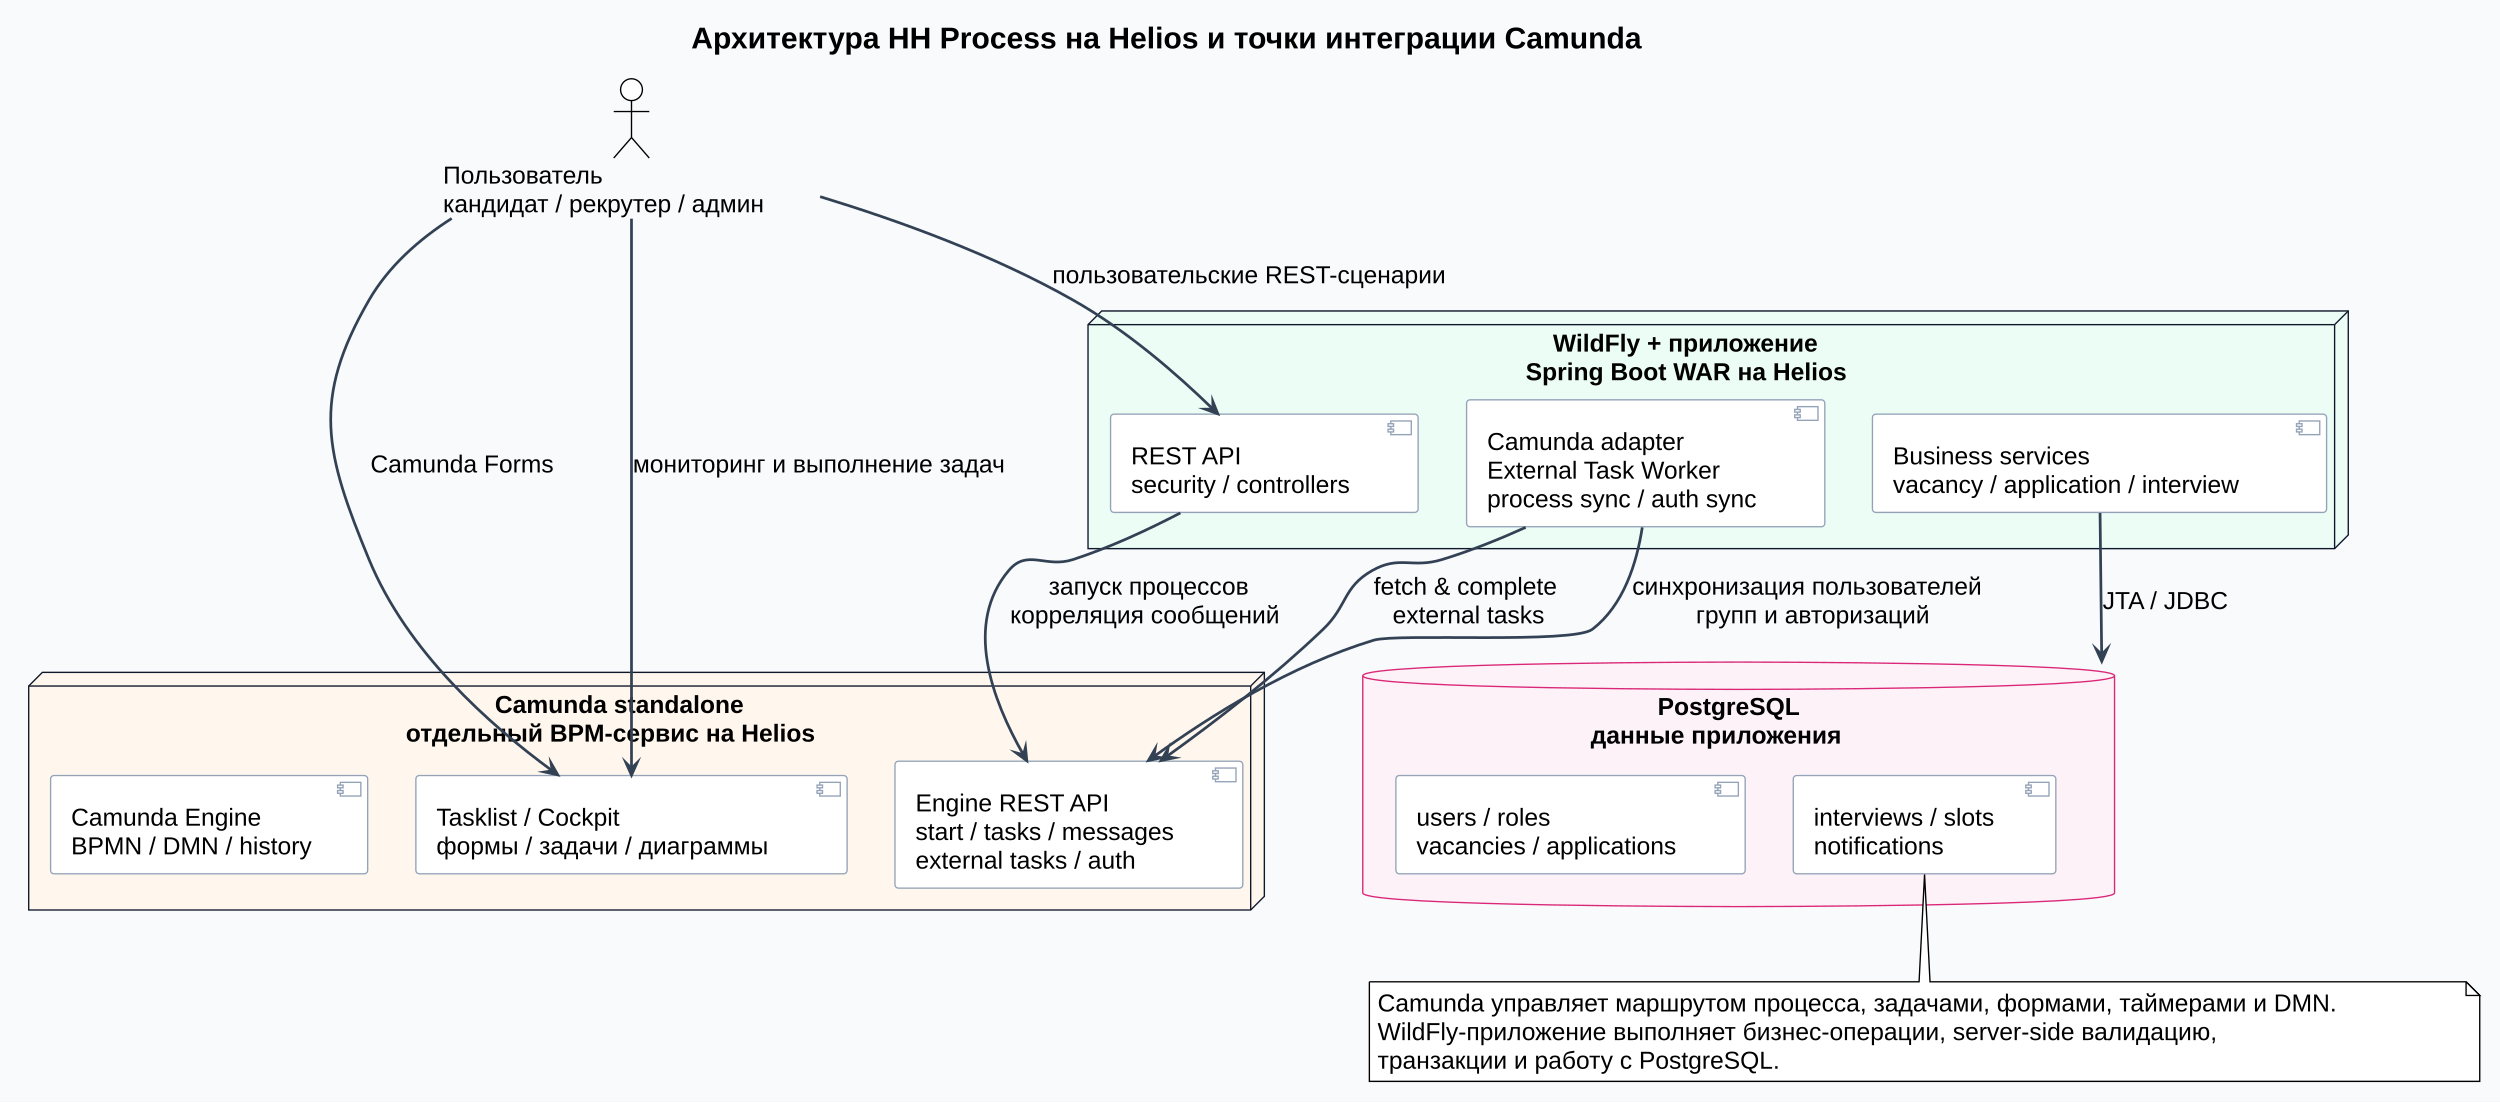
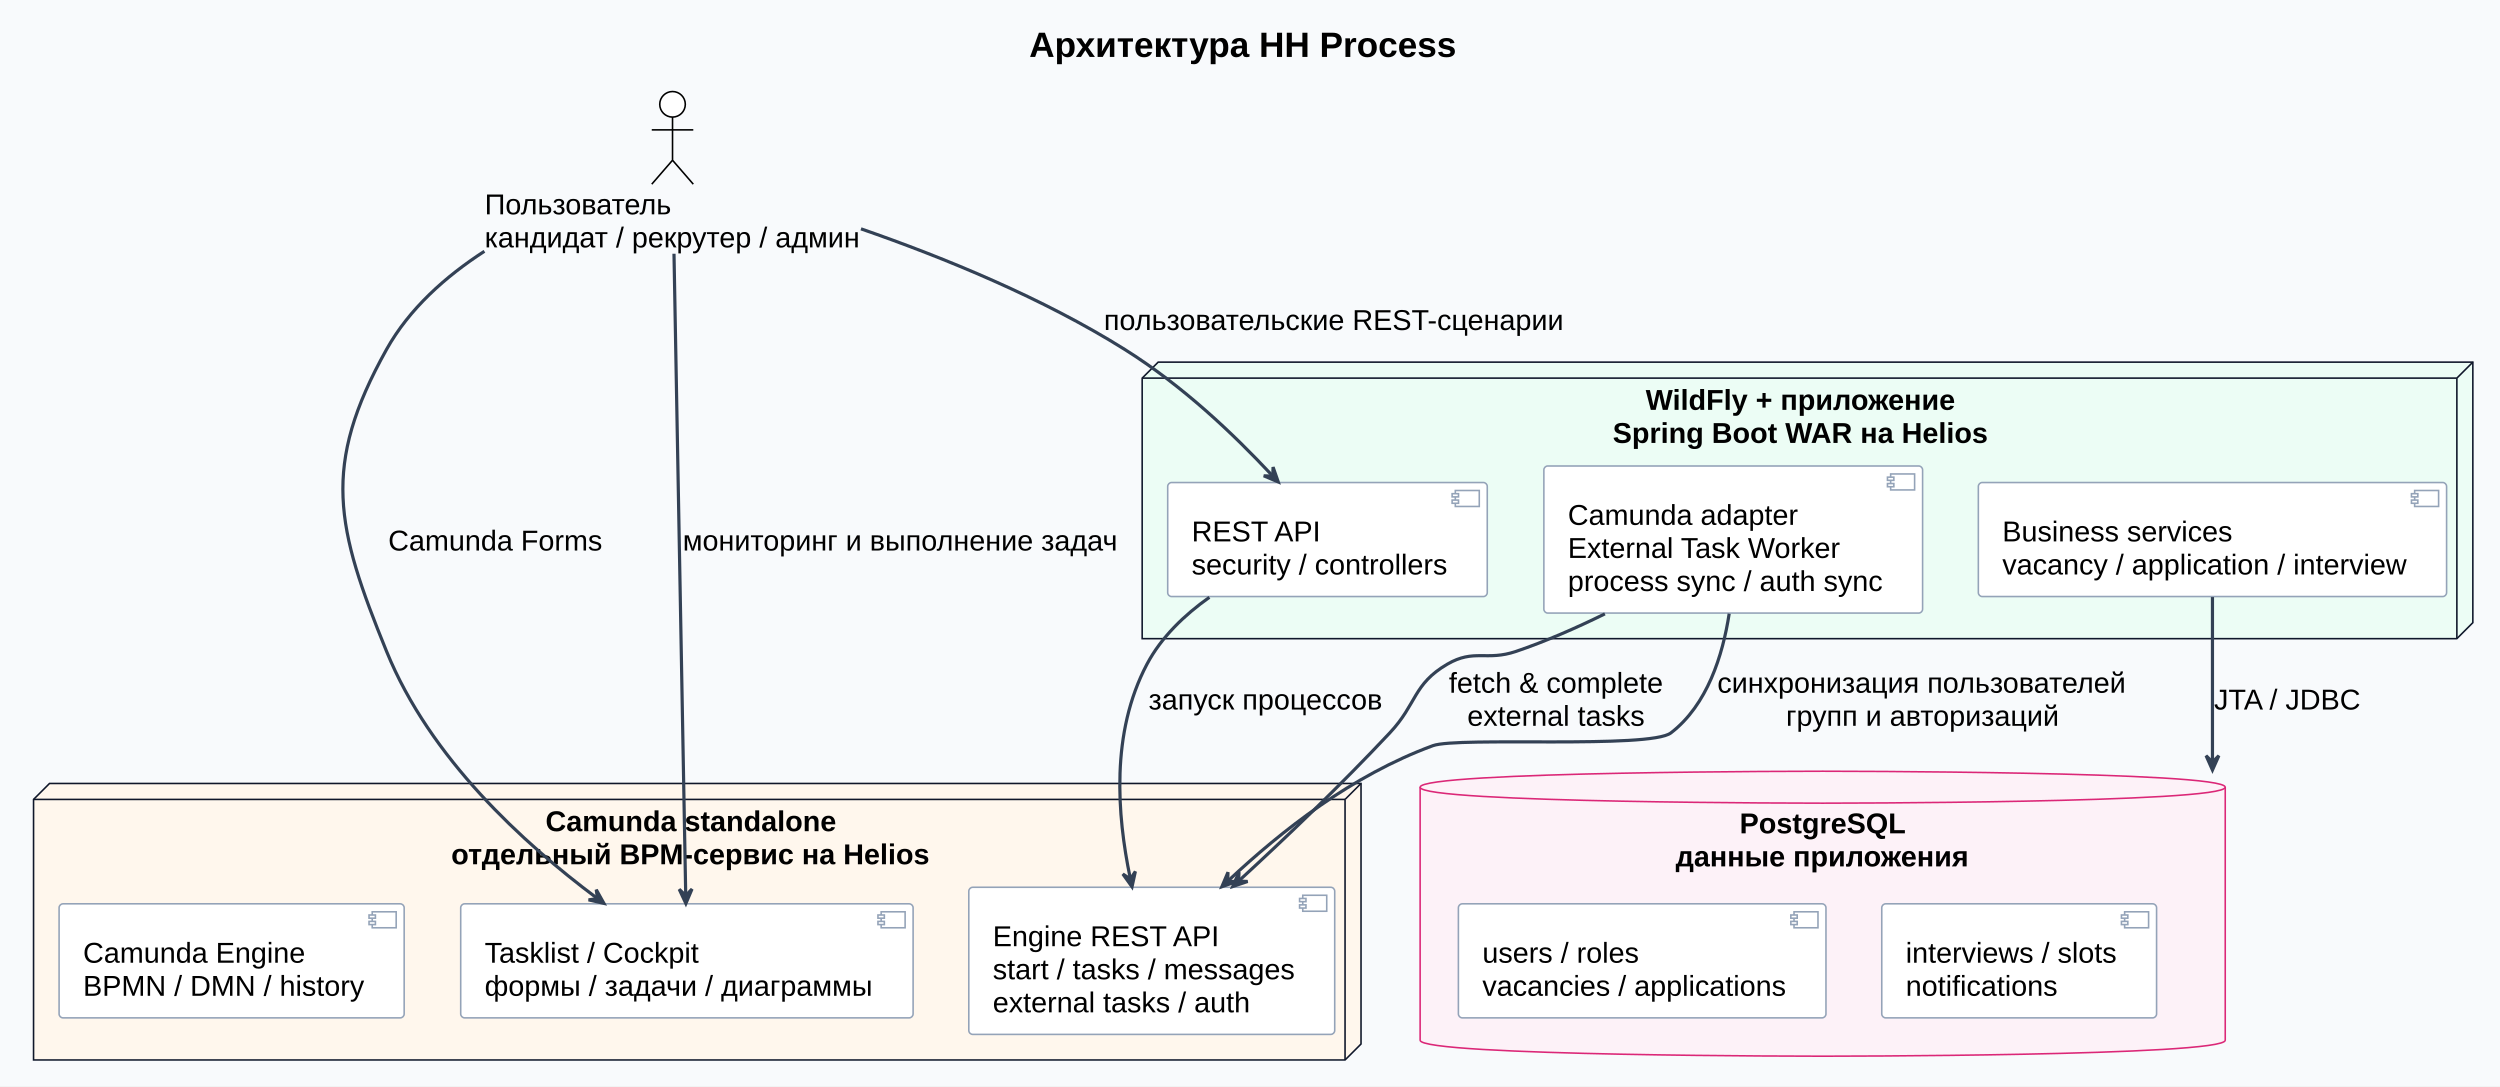
- <svg xmlns="http://www.w3.org/2000/svg" contentStyleType="text/css" data-diagram-type="DESCRIPTION" height="806px" preserveAspectRatio="none" style="width:1829px;height:806px;background:#F8FAFC;" version="1.1" viewBox="0 0 1829 806" width="1829px" zoomAndPan="magnify">
+ <svg xmlns="http://www.w3.org/2000/svg" contentStyleType="text/css" data-diagram-type="DESCRIPTION" height="680px" preserveAspectRatio="none" style="width:1565px;height:680px;background:#F8FAFC;" version="1.1" viewBox="0 0 1565 680" width="1565px" zoomAndPan="magnify">
  <defs />
  <g>
-     <rect fill="#F8FAFC" height="806" style="stroke:none;stroke-width:1;" width="1829" x="0" y="0" />
+     <rect fill="#F8FAFC" height="680" style="stroke:none;stroke-width:1;" width="1565" x="0" y="0" />
    <g class="title" data-source-line="24">
-       <text fill="#000000" font-family="Arial" font-size="22" font-weight="700" lengthAdjust="spacing" textLength="815.751" x="505.714" y="35.421">Архитектура HH Process на Helios и точки интеграции Camunda</text>
+       <text fill="#000000" font-family="Arial" font-size="22" font-weight="bold" lengthAdjust="spacing" textLength="267.405" x="644.297" y="35.636">Архитектура HH Process</text>
    </g>
-     <g class="cluster" data-qualified-name="Camunda" data-source-line="28" id="ent0002">
-       <polygon fill="#FFF7ED" points="21,501.899,31,491.899,925,491.899,925,655.759,915,665.759,21,665.759,21,501.899" style="stroke:#0F172A;stroke-width:1;stroke-linejoin:miter;stroke-miterlimit:10;" />
-       <line style="stroke:#0F172A;stroke-width:1;" x1="915" x2="925" y1="501.899" y2="491.899" />
-       <line style="stroke:#0F172A;stroke-width:1;" x1="21" x2="915" y1="501.899" y2="501.899" />
-       <line style="stroke:#0F172A;stroke-width:1;" x1="915" x2="915" y1="501.899" y2="665.759" />
-       <text fill="#000000" font-family="Arial" font-size="18" font-weight="700" lengthAdjust="spacing" textLength="213.908" x="362.046" y="521.607">Camunda standalone</text>
-       <text fill="#000000" font-family="Arial" font-size="18" font-weight="700" lengthAdjust="spacing" textLength="344.241" x="296.879" y="542.561">отдельный BPM-сервис на Helios</text>
+     <g class="cluster" data-qualified-name="Camunda" data-source-line="28" id="ent0003">
+       <polygon fill="#FFF7ED" points="21,500.438,31,490.438,852,490.438,852,653.538,842,663.538,21,663.538,21,500.438" style="stroke:#0F172A;stroke-width:1;" />
+       <line style="stroke:#0F172A;stroke-width:1;" x1="842" x2="852" y1="500.438" y2="490.438" />
+       <line style="stroke:#0F172A;stroke-width:1;" x1="21" x2="842" y1="500.438" y2="500.438" />
+       <line style="stroke:#0F172A;stroke-width:1;" x1="842" x2="842" y1="500.438" y2="663.538" />
+       <text fill="#000000" font-family="Arial" font-size="18" font-weight="bold" lengthAdjust="spacing" textLength="182.03" x="341.485" y="520.322">Camunda standalone</text>
+       <text fill="#000000" font-family="Arial" font-size="18" font-weight="bold" lengthAdjust="spacing" textLength="300.111" x="282.444" y="541.02">отдельный BPM-сервис на Helios</text>
    </g>
-     <g class="cluster" data-qualified-name="App" data-source-line="34" id="ent0006">
-       <polygon fill="#ECFDF5" points="796,237.509,806,227.509,1718,227.509,1718,391.369,1708,401.369,796,401.369,796,237.509" style="stroke:#0F172A;stroke-width:1;stroke-linejoin:miter;stroke-miterlimit:10;" />
-       <line style="stroke:#0F172A;stroke-width:1;" x1="1708" x2="1718" y1="237.509" y2="227.509" />
-       <line style="stroke:#0F172A;stroke-width:1;" x1="796" x2="1708" y1="237.509" y2="237.509" />
-       <line style="stroke:#0F172A;stroke-width:1;" x1="1708" x2="1708" y1="237.509" y2="401.369" />
-       <text fill="#000000" font-family="Arial" font-size="18" font-weight="700" lengthAdjust="spacing" textLength="233.754" x="1136.123" y="257.217">WildFly + приложение</text>
-       <text fill="#000000" font-family="Arial" font-size="18" font-weight="700" lengthAdjust="spacing" textLength="273.639" x="1116.181" y="278.171">Spring Boot WAR на Helios</text>
+     <g class="cluster" data-qualified-name="App" data-source-line="34" id="ent0007">
+       <polygon fill="#ECFDF5" points="715,236.698,725,226.698,1548,226.698,1548,389.788,1538,399.788,715,399.788,715,236.698" style="stroke:#0F172A;stroke-width:1;" />
+       <line style="stroke:#0F172A;stroke-width:1;" x1="1538" x2="1548" y1="236.698" y2="226.698" />
+       <line style="stroke:#0F172A;stroke-width:1;" x1="715" x2="1538" y1="236.698" y2="236.698" />
+       <line style="stroke:#0F172A;stroke-width:1;" x1="1538" x2="1538" y1="236.698" y2="399.788" />
+       <text fill="#000000" font-family="Arial" font-size="18" font-weight="bold" lengthAdjust="spacing" textLength="194.59" x="1030.205" y="256.582">WildFly + приложение</text>
+       <text fill="#000000" font-family="Arial" font-size="18" font-weight="bold" lengthAdjust="spacing" textLength="235.872" x="1009.564" y="277.28">Spring Boot WAR на Helios</text>
    </g>
-     <g class="cluster" data-qualified-name="Db" data-source-line="40" id="ent0010">
-       <path d="M997,494.369 C997,484.369 1272,484.369 1272,484.369 C1272,484.369 1547,484.369 1547,494.369 L1547,653.279 C1547,663.279 1272,663.279 1272,663.279 C1272,663.279 997,663.279 997,653.279 L997,494.369" fill="#FDF2F8" style="stroke:#DB2777;stroke-width:1;" />
-       <path d="M997,494.369 C997,504.369 1272,504.369 1272,504.369 C1272,504.369 1547,504.369 1547,494.369" fill="none" style="stroke:#DB2777;stroke-width:1;" />
-       <text fill="#000000" font-family="Arial" font-size="18" font-weight="700" lengthAdjust="spacing" textLength="118.582" x="1212.709" y="523.077">PostgreSQL</text>
-       <text fill="#000000" font-family="Arial" font-size="18" font-weight="700" lengthAdjust="spacing" textLength="216.519" x="1163.741" y="544.03">данные приложения</text>
+     <g class="cluster" data-qualified-name="Db" data-source-line="40" id="ent0011">
+       <path d="M889,492.788 C889,482.788 1141,482.788 1141,482.788 C1141,482.788 1393,482.788 1393,492.788 L1393,651.188 C1393,661.188 1141,661.188 1141,661.188 C1141,661.188 889,661.188 889,651.188 L889,492.788" fill="#FDF2F8" style="stroke:#DB2777;stroke-width:1;" />
+       <path d="M889,492.788 C889,502.788 1141,502.788 1141,502.788 C1141,502.788 1393,502.788 1393,492.788" fill="none" style="stroke:#DB2777;stroke-width:1;" />
+       <text fill="#000000" font-family="Arial" font-size="18" font-weight="bold" lengthAdjust="spacing" textLength="104.019" x="1088.991" y="521.672">PostgreSQL</text>
+       <text fill="#000000" font-family="Arial" font-size="18" font-weight="bold" lengthAdjust="spacing" textLength="184.14" x="1048.93" y="542.37">данные приложения</text>
    </g>
-     <g class="entity" data-qualified-name="Camunda.Engine" data-source-line="29" id="ent0003">
-       <rect fill="#FFFFFF" height="71.906" rx="2.5" ry="2.5" style="stroke:#94A3B8;stroke-width:1;" width="231.98" x="37.01" y="567.369" />
-       <rect fill="#FFFFFF" height="10" style="stroke:#94A3B8;stroke-width:1;" width="15" x="248.989" y="572.369" />
-       <rect fill="#FFFFFF" height="2" style="stroke:#94A3B8;stroke-width:1;" width="4" x="246.989" y="574.369" />
-       <rect fill="#FFFFFF" height="2" style="stroke:#94A3B8;stroke-width:1;" width="4" x="246.989" y="578.369" />
-       <text fill="#000000" font-family="Arial" font-size="18" lengthAdjust="spacing" textLength="153.817" x="52.01" y="604.077">Camunda Engine</text>
-       <text fill="#000000" font-family="Arial" font-size="18" lengthAdjust="spacing" textLength="191.98" x="52.01" y="625.03">BPMN / DMN / history</text>
+     <g class="entity" data-qualified-name="Camunda.Engine" data-source-line="29" id="ent0004">
+       <rect fill="#FFFFFF" height="71.397" rx="2.5" ry="2.5" style="stroke:#94A3B8;stroke-width:1;" width="216.019" x="36.99" y="565.788" />
+       <rect fill="#FFFFFF" height="10" style="stroke:#94A3B8;stroke-width:1;" width="15" x="233.009" y="570.788" />
+       <rect fill="#FFFFFF" height="2" style="stroke:#94A3B8;stroke-width:1;" width="4" x="231.009" y="572.788" />
+       <rect fill="#FFFFFF" height="2" style="stroke:#94A3B8;stroke-width:1;" width="4" x="231.009" y="576.788" />
+       <text fill="#000000" font-family="Arial" font-size="18" lengthAdjust="spacing" textLength="139.096" x="51.99" y="602.672">Camunda Engine</text>
+       <text fill="#000000" font-family="Arial" font-size="18" lengthAdjust="spacing" textLength="176.019" x="51.99" y="623.37">BPMN / DMN / history</text>
    </g>
-     <g class="entity" data-qualified-name="Camunda.Tasklist" data-source-line="30" id="ent0004">
-       <rect fill="#FFFFFF" height="71.906" rx="2.5" ry="2.5" style="stroke:#94A3B8;stroke-width:1;" width="315.502" x="304.25" y="567.369" />
-       <rect fill="#FFFFFF" height="10" style="stroke:#94A3B8;stroke-width:1;" width="15" x="599.752" y="572.369" />
-       <rect fill="#FFFFFF" height="2" style="stroke:#94A3B8;stroke-width:1;" width="4" x="597.752" y="574.369" />
-       <rect fill="#FFFFFF" height="2" style="stroke:#94A3B8;stroke-width:1;" width="4" x="597.752" y="578.369" />
-       <text fill="#000000" font-family="Arial" font-size="18" lengthAdjust="spacing" textLength="153.158" x="319.25" y="604.077">Tasklist / Cockpit</text>
-       <text fill="#000000" font-family="Arial" font-size="18" lengthAdjust="spacing" textLength="275.502" x="319.25" y="625.03">формы / задачи / диаграммы</text>
+     <g class="entity" data-qualified-name="Camunda.Tasklist" data-source-line="30" id="ent0005">
+       <rect fill="#FFFFFF" height="71.397" rx="2.5" ry="2.5" style="stroke:#94A3B8;stroke-width:1;" width="283.202" x="288.4" y="565.788" />
+       <rect fill="#FFFFFF" height="10" style="stroke:#94A3B8;stroke-width:1;" width="15" x="551.602" y="570.788" />
+       <rect fill="#FFFFFF" height="2" style="stroke:#94A3B8;stroke-width:1;" width="4" x="549.602" y="572.788" />
+       <rect fill="#FFFFFF" height="2" style="stroke:#94A3B8;stroke-width:1;" width="4" x="549.602" y="576.788" />
+       <text fill="#000000" font-family="Arial" font-size="18" lengthAdjust="spacing" textLength="136.028" x="303.4" y="602.672">Tasklist / Cockpit</text>
+       <text fill="#000000" font-family="Arial" font-size="18" lengthAdjust="spacing" textLength="243.202" x="303.4" y="623.37">формы / задачи / диаграммы</text>
    </g>
-     <g class="entity" data-qualified-name="Camunda.EngineRest" data-source-line="31" id="ent0005">
-       <rect fill="#FFFFFF" height="92.859" rx="2.5" ry="2.5" style="stroke:#94A3B8;stroke-width:1;" width="254.48" x="654.76" y="556.899" />
-       <rect fill="#FFFFFF" height="10" style="stroke:#94A3B8;stroke-width:1;" width="15" x="889.24" y="561.899" />
-       <rect fill="#FFFFFF" height="2" style="stroke:#94A3B8;stroke-width:1;" width="4" x="887.24" y="563.899" />
-       <rect fill="#FFFFFF" height="2" style="stroke:#94A3B8;stroke-width:1;" width="4" x="887.24" y="567.899" />
-       <text fill="#000000" font-family="Arial" font-size="18" lengthAdjust="spacing" textLength="147.911" x="669.76" y="593.607">Engine REST API</text>
-       <text fill="#000000" font-family="Arial" font-size="18" lengthAdjust="spacing" textLength="214.48" x="669.76" y="614.561">start / tasks / messages</text>
-       <text fill="#000000" font-family="Arial" font-size="18" lengthAdjust="spacing" textLength="186.1" x="669.76" y="635.514">external tasks / auth</text>
+     <g class="entity" data-qualified-name="Camunda.EngineRest" data-source-line="31" id="ent0006">
+       <rect fill="#FFFFFF" height="92.095" rx="2.5" ry="2.5" style="stroke:#94A3B8;stroke-width:1;" width="229.061" x="606.47" y="555.438" />
+       <rect fill="#FFFFFF" height="10" style="stroke:#94A3B8;stroke-width:1;" width="15" x="815.532" y="560.438" />
+       <rect fill="#FFFFFF" height="2" style="stroke:#94A3B8;stroke-width:1;" width="4" x="813.532" y="562.438" />
+       <rect fill="#FFFFFF" height="2" style="stroke:#94A3B8;stroke-width:1;" width="4" x="813.532" y="566.438" />
+       <text fill="#000000" font-family="Arial" font-size="18" lengthAdjust="spacing" textLength="143.068" x="621.47" y="592.322">Engine REST API</text>
+       <text fill="#000000" font-family="Arial" font-size="18" lengthAdjust="spacing" textLength="189.061" x="621.47" y="613.02">start / tasks / messages</text>
+       <text fill="#000000" font-family="Arial" font-size="18" lengthAdjust="spacing" textLength="161.086" x="621.47" y="633.718">external tasks / auth</text>
    </g>
-     <g class="entity" data-qualified-name="App.Api" data-source-line="35" id="ent0007">
-       <rect fill="#FFFFFF" height="71.906" rx="2.5" ry="2.5" style="stroke:#94A3B8;stroke-width:1;" width="225.019" x="812.49" y="302.989" />
-       <rect fill="#FFFFFF" height="10" style="stroke:#94A3B8;stroke-width:1;" width="15" x="1017.509" y="307.989" />
-       <rect fill="#FFFFFF" height="2" style="stroke:#94A3B8;stroke-width:1;" width="4" x="1015.509" y="309.989" />
-       <rect fill="#FFFFFF" height="2" style="stroke:#94A3B8;stroke-width:1;" width="4" x="1015.509" y="313.989" />
-       <text fill="#000000" font-family="Arial" font-size="18" lengthAdjust="spacing" textLength="80.499" x="827.49" y="339.697">REST API</text>
-       <text fill="#000000" font-family="Arial" font-size="18" lengthAdjust="spacing" textLength="185.019" x="827.49" y="360.651">security / controllers</text>
+     <g class="entity" data-qualified-name="App.Api" data-source-line="35" id="ent0008">
+       <rect fill="#FFFFFF" height="71.397" rx="2.5" ry="2.5" style="stroke:#94A3B8;stroke-width:1;" width="200.049" x="730.98" y="302.048" />
+       <rect fill="#FFFFFF" height="10" style="stroke:#94A3B8;stroke-width:1;" width="15" x="911.029" y="307.048" />
+       <rect fill="#FFFFFF" height="2" style="stroke:#94A3B8;stroke-width:1;" width="4" x="909.029" y="309.048" />
+       <rect fill="#FFFFFF" height="2" style="stroke:#94A3B8;stroke-width:1;" width="4" x="909.029" y="313.048" />
+       <text fill="#000000" font-family="Arial" font-size="18" lengthAdjust="spacing" textLength="82.019" x="745.98" y="338.932">REST API</text>
+       <text fill="#000000" font-family="Arial" font-size="18" lengthAdjust="spacing" textLength="160.049" x="745.98" y="359.63">security / controllers</text>
    </g>
-     <g class="entity" data-qualified-name="App.Adapter" data-source-line="36" id="ent0008">
-       <rect fill="#FFFFFF" height="92.859" rx="2.5" ry="2.5" style="stroke:#94A3B8;stroke-width:1;" width="262.091" x="1072.95" y="292.509" />
-       <rect fill="#FFFFFF" height="10" style="stroke:#94A3B8;stroke-width:1;" width="15" x="1315.041" y="297.509" />
-       <rect fill="#FFFFFF" height="2" style="stroke:#94A3B8;stroke-width:1;" width="4" x="1313.041" y="299.509" />
-       <rect fill="#FFFFFF" height="2" style="stroke:#94A3B8;stroke-width:1;" width="4" x="1313.041" y="303.509" />
-       <text fill="#000000" font-family="Arial" font-size="18" lengthAdjust="spacing" textLength="162.571" x="1087.95" y="329.217">Camunda adapter</text>
-       <text fill="#000000" font-family="Arial" font-size="18" lengthAdjust="spacing" textLength="193.377" x="1087.95" y="350.171">External Task Worker</text>
-       <text fill="#000000" font-family="Arial" font-size="18" lengthAdjust="spacing" textLength="222.091" x="1087.95" y="371.124">process sync / auth sync</text>
+     <g class="entity" data-qualified-name="App.Adapter" data-source-line="36" id="ent0009">
+       <rect fill="#FFFFFF" height="92.095" rx="2.5" ry="2.5" style="stroke:#94A3B8;stroke-width:1;" width="237.086" x="966.46" y="291.698" />
+       <rect fill="#FFFFFF" height="10" style="stroke:#94A3B8;stroke-width:1;" width="15" x="1183.546" y="296.698" />
+       <rect fill="#FFFFFF" height="2" style="stroke:#94A3B8;stroke-width:1;" width="4" x="1181.546" y="298.698" />
+       <rect fill="#FFFFFF" height="2" style="stroke:#94A3B8;stroke-width:1;" width="4" x="1181.546" y="302.698" />
+       <text fill="#000000" font-family="Arial" font-size="18" lengthAdjust="spacing" textLength="144.097" x="981.46" y="328.582">Camunda adapter</text>
+       <text fill="#000000" font-family="Arial" font-size="18" lengthAdjust="spacing" textLength="173.039" x="981.46" y="349.28">External Task Worker</text>
+       <text fill="#000000" font-family="Arial" font-size="18" lengthAdjust="spacing" textLength="197.086" x="981.46" y="369.978">process sync / auth sync</text>
    </g>
-     <g class="entity" data-qualified-name="App.Services" data-source-line="37" id="ent0009">
-       <rect fill="#FFFFFF" height="71.906" rx="2.5" ry="2.5" style="stroke:#94A3B8;stroke-width:1;" width="332.263" x="1369.87" y="302.989" />
-       <rect fill="#FFFFFF" height="10" style="stroke:#94A3B8;stroke-width:1;" width="15" x="1682.133" y="307.989" />
-       <rect fill="#FFFFFF" height="2" style="stroke:#94A3B8;stroke-width:1;" width="4" x="1680.133" y="309.989" />
-       <rect fill="#FFFFFF" height="2" style="stroke:#94A3B8;stroke-width:1;" width="4" x="1680.133" y="313.989" />
-       <text fill="#000000" font-family="Arial" font-size="18" lengthAdjust="spacing" textLength="158.95" x="1384.87" y="339.697">Business services</text>
-       <text fill="#000000" font-family="Arial" font-size="18" lengthAdjust="spacing" textLength="292.263" x="1384.87" y="360.651">vacancy / application / interview</text>
+     <g class="entity" data-qualified-name="App.Services" data-source-line="37" id="ent0010">
+       <rect fill="#FFFFFF" height="71.397" rx="2.5" ry="2.5" style="stroke:#94A3B8;stroke-width:1;" width="293.125" x="1238.44" y="302.048" />
+       <rect fill="#FFFFFF" height="10" style="stroke:#94A3B8;stroke-width:1;" width="15" x="1511.565" y="307.048" />
+       <rect fill="#FFFFFF" height="2" style="stroke:#94A3B8;stroke-width:1;" width="4" x="1509.565" y="309.048" />
+       <rect fill="#FFFFFF" height="2" style="stroke:#94A3B8;stroke-width:1;" width="4" x="1509.565" y="313.048" />
+       <text fill="#000000" font-family="Arial" font-size="18" lengthAdjust="spacing" textLength="144.053" x="1253.44" y="338.932">Business services</text>
+       <text fill="#000000" font-family="Arial" font-size="18" lengthAdjust="spacing" textLength="253.125" x="1253.44" y="359.63">vacancy / application / interview</text>
    </g>
-     <g class="entity" data-qualified-name="Db.AppData" data-source-line="41" id="ent0011">
-       <rect fill="#FFFFFF" height="71.906" rx="2.5" ry="2.5" style="stroke:#94A3B8;stroke-width:1;" width="255.543" x="1021.23" y="567.369" />
-       <rect fill="#FFFFFF" height="10" style="stroke:#94A3B8;stroke-width:1;" width="15" x="1256.773" y="572.369" />
-       <rect fill="#FFFFFF" height="2" style="stroke:#94A3B8;stroke-width:1;" width="4" x="1254.773" y="574.369" />
-       <rect fill="#FFFFFF" height="2" style="stroke:#94A3B8;stroke-width:1;" width="4" x="1254.773" y="578.369" />
-       <text fill="#000000" font-family="Arial" font-size="18" lengthAdjust="spacing" textLength="110.013" x="1036.23" y="604.077">users / roles</text>
-       <text fill="#000000" font-family="Arial" font-size="18" lengthAdjust="spacing" textLength="215.543" x="1036.23" y="625.03">vacancies / applications</text>
+     <g class="entity" data-qualified-name="Db.AppData" data-source-line="41" id="ent0012">
+       <rect fill="#FFFFFF" height="71.397" rx="2.5" ry="2.5" style="stroke:#94A3B8;stroke-width:1;" width="230.107" x="912.95" y="565.788" />
+       <rect fill="#FFFFFF" height="10" style="stroke:#94A3B8;stroke-width:1;" width="15" x="1123.057" y="570.788" />
+       <rect fill="#FFFFFF" height="2" style="stroke:#94A3B8;stroke-width:1;" width="4" x="1121.057" y="572.788" />
+       <rect fill="#FFFFFF" height="2" style="stroke:#94A3B8;stroke-width:1;" width="4" x="1121.057" y="576.788" />
+       <text fill="#000000" font-family="Arial" font-size="18" lengthAdjust="spacing" textLength="98.033" x="927.95" y="602.672">users / roles</text>
+       <text fill="#000000" font-family="Arial" font-size="18" lengthAdjust="spacing" textLength="190.107" x="927.95" y="623.37">vacancies / applications</text>
    </g>
-     <g class="entity" data-qualified-name="Db.ScheduleData" data-source-line="42" id="ent0012">
-       <rect fill="#FFFFFF" height="71.906" rx="2.5" ry="2.5" style="stroke:#94A3B8;stroke-width:1;" width="192.103" x="1311.95" y="567.369" />
-       <rect fill="#FFFFFF" height="10" style="stroke:#94A3B8;stroke-width:1;" width="15" x="1484.053" y="572.369" />
-       <rect fill="#FFFFFF" height="2" style="stroke:#94A3B8;stroke-width:1;" width="4" x="1482.053" y="574.369" />
-       <rect fill="#FFFFFF" height="2" style="stroke:#94A3B8;stroke-width:1;" width="4" x="1482.053" y="578.369" />
-       <text fill="#000000" font-family="Arial" font-size="18" lengthAdjust="spacing" textLength="152.103" x="1326.95" y="604.077">interviews / slots</text>
-       <text fill="#000000" font-family="Arial" font-size="18" lengthAdjust="spacing" textLength="110.602" x="1326.95" y="625.03">notifications</text>
+     <g class="entity" data-qualified-name="Db.ScheduleData" data-source-line="42" id="ent0013">
+       <rect fill="#FFFFFF" height="71.397" rx="2.5" ry="2.5" style="stroke:#94A3B8;stroke-width:1;" width="172.038" x="1177.98" y="565.788" />
+       <rect fill="#FFFFFF" height="10" style="stroke:#94A3B8;stroke-width:1;" width="15" x="1330.018" y="570.788" />
+       <rect fill="#FFFFFF" height="2" style="stroke:#94A3B8;stroke-width:1;" width="4" x="1328.018" y="572.788" />
+       <rect fill="#FFFFFF" height="2" style="stroke:#94A3B8;stroke-width:1;" width="4" x="1328.018" y="576.788" />
+       <text fill="#000000" font-family="Arial" font-size="18" lengthAdjust="spacing" textLength="132.038" x="1192.98" y="602.672">interviews / slots</text>
+       <text fill="#000000" font-family="Arial" font-size="18" lengthAdjust="spacing" textLength="95.054" x="1192.98" y="623.37">notifications</text>
    </g>
-     <g class="entity" data-qualified-name="User" data-source-line="26" id="ent0001">
-       <ellipse cx="462.004" cy="65.609" fill="#FFFFFF" rx="8" ry="8" style="stroke:#000000;stroke-width:1;" />
-       <path d="M462.004,73.609 L462.004,100.609 M449.004,81.609 L475.004,81.609 M462.004,100.609 L449.004,115.609 M462.004,100.609 L475.004,115.609" fill="none" style="stroke:#000000;stroke-width:1;" />
-       <text fill="#000000" font-family="Arial" font-size="18" lengthAdjust="spacing" textLength="132.557" x="324.13" y="134.317">Пользователь</text>
-       <text fill="#000000" font-family="Arial" font-size="18" lengthAdjust="spacing" textLength="275.748" x="324.13" y="155.27">кандидат / рекрутер / админ</text>
+     <g class="entity" data-qualified-name="User" data-source-line="26" id="ent0002">
+       <ellipse cx="421.002" cy="65.298" fill="#FFFFFF" rx="8" ry="8" style="stroke:#000000;stroke-width:1;" />
+       <path d="M421.002,73.298 L421.002,100.298 M408.002,81.298 L434.002,81.298 M421.002,100.298 L408.002,115.298 M421.002,100.298 L434.002,115.298" fill="none" style="stroke:#000000;stroke-width:1;" />
+       <text fill="#000000" font-family="Arial" font-size="18" lengthAdjust="spacing" textLength="118.802" x="303.4" y="134.182">Пользователь</text>
+       <text fill="#000000" font-family="Arial" font-size="18" lengthAdjust="spacing" textLength="235.204" x="303.4" y="154.88">кандидат / рекрутер / админ</text>
    </g>
-     <g class="entity" data-qualified-name="GMN22" data-source-line="57" id="ent0023">
-       <path d="M1001.83,718.279 L1001.83,791.139 A0,0 0 0 0 1001.83,791.139 L1814.18,791.139 A0,0 0 0 0 1814.18,791.139 L1814.18,728.279 L1804.18,718.279 L1412,718.279 L1408,639.729 L1404,718.279 L1001.83,718.279 A0,0 0 0 0 1001.83,718.279" fill="#FFFFFF" style="stroke:#000000;stroke-width:1;" />
-       <path d="M1804.18,718.279 L1804.18,728.279 L1814.18,728.279 L1804.18,718.279" fill="#FFFFFF" style="stroke:#000000;stroke-width:1;" />
-       <text fill="#000000" font-family="Arial" font-size="18" lengthAdjust="spacing" textLength="791.35" x="1007.83" y="739.987">Camunda управляет маршрутом процесса, задачами, формами, таймерами и DMN.</text>
-       <text fill="#000000" font-family="Arial" font-size="18" lengthAdjust="spacing" textLength="699.899" x="1007.83" y="760.941">WildFly-приложение выполняет бизнес-операции, server-side валидацию,</text>
-       <text fill="#000000" font-family="Arial" font-size="18" lengthAdjust="spacing" textLength="331.567" x="1007.83" y="781.894">транзакции и работу с PostgreSQL.</text>
+     <g class="link" data-entity-1="ent0002" data-entity-2="ent0005" data-link-type="dependency" data-source-line="45" id="lnk14">
+       <path d="M303.24,157.298 C278.77,173.148 256.15,193.368 242,218.698 C201.01,292.068 210.32,329.948 242,407.788 C269.31,474.888 327.667,527.782 373.247,561.912" fill="none" id="User-to-Tasklist" style="stroke:#334155;stroke-width:2;" />
+       <polygon fill="#334155" points="378.05,565.508,373.243,556.912,374.048,562.511,368.448,563.315,378.05,565.508" style="stroke:#334155;stroke-width:2;" />
+       <text fill="#000000" font-family="Arial" font-size="18" lengthAdjust="spacing" textLength="134.042" x="243" y="344.632">Camunda Forms</text>
    </g>
-     <g class="link" data-entity-1="ent0001" data-entity-2="ent0004" data-link-type="dependency" data-source-line="45" id="lnk13">
-       <path d="M330.46,159.809 C306.3,175.259 284.25,194.879 270,219.509 C227.75,292.559 237.8,331.379 270,409.369 C297.77,476.649 357.578,529.853 404.038,563.923" fill="none" id="User-to-Tasklist" style="stroke:#334155;stroke-width:2;" />
-       <polygon fill="#334155" points="408.07,566.879,403.178,558.332,404.038,563.923,398.447,564.783,408.07,566.879" style="stroke:#334155;stroke-width:2;stroke-linejoin:miter;stroke-miterlimit:10;" />
-       <text fill="#000000" font-family="Arial" font-size="18" lengthAdjust="spacing" textLength="147.806" x="271" y="345.647">Camunda Forms</text>
+     <g class="link" data-entity-1="ent0002" data-entity-2="ent0005" data-link-type="dependency" data-source-line="47" id="lnk16">
+       <path d="M421.92,158.838 C423.75,258.758 427.68,473.889 429.25,559.599" fill="none" id="User-to-Tasklist-1" style="stroke:#334155;stroke-width:2;" />
+       <polygon fill="#334155" points="429.36,565.598,433.195,556.526,429.268,560.599,425.196,556.673,429.36,565.598" style="stroke:#334155;stroke-width:2;" />
+       <text fill="#000000" font-family="Arial" font-size="18" lengthAdjust="spacing" textLength="273.138" x="427.39" y="344.632">мониторинг и выполнение задач</text>
    </g>
-     <g class="link" data-entity-1="ent0001" data-entity-2="ent0004" data-link-type="dependency" data-source-line="47" id="lnk15">
-       <path d="M462,159.989 C462,260.299 462,476.139 462,562.109" fill="none" id="User-to-Tasklist-1" style="stroke:#334155;stroke-width:2;" />
-       <polygon fill="#334155" points="462,567.109,466,558.109,462,562.109,458,558.109,462,567.109" style="stroke:#334155;stroke-width:2;stroke-linejoin:miter;stroke-miterlimit:10;" />
-       <text fill="#000000" font-family="Arial" font-size="18" lengthAdjust="spacing" textLength="313.972" x="463" y="345.647">мониторинг и выполнение задач</text>
+     <g class="link" data-entity-1="ent0002" data-entity-2="ent0008" data-link-type="dependency" data-source-line="46" id="lnk15">
+       <path d="M538.97,143.248 C591.66,161.528 653.19,186.838 704,218.698 C740.6,241.648 771.967,271.58 796.077,297.31" fill="none" id="User-to-Api" style="stroke:#334155;stroke-width:2;" />
+       <polygon fill="#334155" points="800.18,301.688,796.945,292.385,796.761,298.039,791.107,297.856,800.18,301.688" style="stroke:#334155;stroke-width:2;" />
+       <text fill="#000000" font-family="Arial" font-size="18" lengthAdjust="spacing" textLength="290.944" x="691.03" y="206.582">пользовательские REST-сценарии</text>
    </g>
-     <g class="link" data-entity-1="ent0001" data-entity-2="ent0007" data-link-type="dependency" data-source-line="46" id="lnk14">
-       <path d="M600.01,143.879 C659.14,161.879 727.65,186.989 785,219.509 C824.88,242.129 860.603,273.286 887.373,299.276" fill="none" id="User-to-Api" style="stroke:#334155;stroke-width:2;" />
-       <polygon fill="#334155" points="890.96,302.759,887.289,293.62,887.373,299.276,881.716,299.36,890.96,302.759" style="stroke:#334155;stroke-width:2;stroke-linejoin:miter;stroke-miterlimit:10;" />
-       <text fill="#000000" font-family="Arial" font-size="18" lengthAdjust="spacing" textLength="323.692" x="769.9" y="207.217">пользовательские REST-сценарии</text>
+     <g class="link" data-entity-1="ent0008" data-entity-2="ent0006" data-link-type="dependency" data-source-line="49" id="lnk17">
+       <path d="M757.09,373.898 C741.42,384.998 726.93,398.888 718,415.788 C695.22,458.888 699.338,510.041 707.428,549.271" fill="none" id="Api-to-EngineRest" style="stroke:#334155;stroke-width:2;" />
+       <polygon fill="#334155" points="708.64,555.148,710.74,545.525,707.63,550.251,702.905,547.141,708.64,555.148" style="stroke:#334155;stroke-width:2;" />
+       <text fill="#000000" font-family="Arial" font-size="18" lengthAdjust="spacing" textLength="146.549" x="719" y="444.172">запуск процессов</text>
    </g>
-     <g class="link" data-entity-1="ent0007" data-entity-2="ent0005" data-link-type="dependency" data-source-line="49" id="lnk16">
-       <path d="M863.58,375.259 C839.7,387.679 811.7,400.689 785,409.369 C764.85,415.929 751.67,401.179 738,417.369 C705.11,456.339 725.467,511.294 748.747,552.194" fill="none" id="Api-to-EngineRest" style="stroke:#334155;stroke-width:2;" />
-       <polygon fill="#334155" points="751.22,556.539,750.244,546.739,748.747,552.194,743.292,550.696,751.22,556.539" style="stroke:#334155;stroke-width:2;stroke-linejoin:miter;stroke-miterlimit:10;" />
-       <text fill="#000000" font-family="Arial" font-size="18" lengthAdjust="spacing" textLength="168.46" x="767.2" y="435.077">запуск процессов</text>
-       <text fill="#000000" font-family="Arial" font-size="18" lengthAdjust="spacing" textLength="224.859" x="739" y="456.031">корреляция сообщений</text>
+     <g class="link" data-entity-1="ent0009" data-entity-2="ent0006" data-link-type="dependency" data-source-line="50" id="lnk18">
+       <path d="M1004.66,384.278 C986.75,393.078 967.56,401.498 949,407.788 C930.59,414.028 922.78,405.988 906,415.788 C884.48,428.368 887.06,440.618 870,458.788 C838.61,492.238 805.605,523.745 776.115,550.885" fill="none" id="Adapter-to-EngineRest" style="stroke:#334155;stroke-width:2;" />
+       <polygon fill="#334155" points="771.7,554.948,781.031,551.797,775.379,551.562,775.614,545.91,771.7,554.948" style="stroke:#334155;stroke-width:2;" />
+       <text fill="#000000" font-family="Arial" font-size="18" lengthAdjust="spacing" textLength="134.068" x="907" y="433.672">fetch &amp; complete</text>
+       <text fill="#000000" font-family="Arial" font-size="18" lengthAdjust="spacing" textLength="111.05" x="918.509" y="454.37">external tasks</text>
    </g>
-     <g class="link" data-entity-1="ent0008" data-entity-2="ent0005" data-link-type="dependency" data-source-line="50" id="lnk17">
-       <path d="M1116.18,385.809 C1096.46,394.709 1075.34,403.179 1055,409.369 C1033.05,416.059 1023.97,406.079 1004,417.369 C982.3,429.639 986.02,443.149 968,460.369 C931.29,495.459 890.153,527.216 853.493,553.505" fill="none" id="Adapter-to-EngineRest" style="stroke:#334155;stroke-width:2;" />
-       <polygon fill="#334155" points="849.43,556.419,859.075,554.425,853.493,553.505,854.413,547.924,849.43,556.419" style="stroke:#334155;stroke-width:2;stroke-linejoin:miter;stroke-miterlimit:10;" />
-       <text fill="#000000" font-family="Arial" font-size="18" lengthAdjust="spacing" textLength="155.329" x="1005" y="435.077">fetch &amp; complete</text>
-       <text fill="#000000" font-family="Arial" font-size="18" lengthAdjust="spacing" textLength="127.688" x="1018.821" y="456.031">external tasks</text>
+     <g class="link" data-entity-1="ent0009" data-entity-2="ent0006" data-link-type="dependency" data-source-line="51" id="lnk19">
+       <path d="M1082.47,384.148 C1078.44,410.278 1068.76,441.298 1046,458.788 C1032.85,468.898 912.56,461.078 897,466.788 C846.21,485.428 802.35,519.997 769.27,550.967" fill="none" id="Adapter-to-EngineRest-1" style="stroke:#334155;stroke-width:2;" />
+       <polygon fill="#334155" points="764.89,555.068,774.194,551.837,768.54,551.651,768.726,545.997,764.89,555.068" style="stroke:#334155;stroke-width:2;" />
+       <text fill="#000000" font-family="Arial" font-size="18" lengthAdjust="spacing" textLength="257.687" x="1075.04" y="433.672">синхронизация пользователей</text>
+       <text fill="#000000" font-family="Arial" font-size="18" lengthAdjust="spacing" textLength="171.703" x="1118.032" y="454.37">групп и авторизаций</text>
    </g>
-     <g class="link" data-entity-1="ent0008" data-entity-2="ent0005" data-link-type="dependency" data-source-line="51" id="lnk18">
-       <path d="M1201.49,385.819 C1197.46,411.979 1187.77,442.929 1165,460.369 C1150.87,471.199 1022.03,463.189 1005,468.369 C944.3,486.849 887.102,522.46 844.202,553.48" fill="none" id="Adapter-to-EngineRest-1" style="stroke:#334155;stroke-width:2;" />
-       <polygon fill="#334155" points="840.15,556.409,849.787,554.377,844.202,553.48,845.099,547.894,840.15,556.409" style="stroke:#334155;stroke-width:2;stroke-linejoin:miter;stroke-miterlimit:10;" />
-       <text fill="#000000" font-family="Arial" font-size="18" lengthAdjust="spacing" textLength="293.977" x="1194.12" y="435.077">синхронизация пользователей</text>
-       <text fill="#000000" font-family="Arial" font-size="18" lengthAdjust="spacing" textLength="200.725" x="1240.746" y="456.031">групп и авторизаций</text>
-     </g>
-     <g class="link" data-entity-1="ent0009" data-entity-2="ent0010" data-link-type="dependency" data-source-line="52" id="lnk19">
-       <path d="M1536.4,375.329 C1536.602,392.954 1536.862,415.652 1537.139,439.858 C1537.278,451.961 1537.421,464.441 1537.563,476.853 C1537.581,478.404 1537.598,479.954 1537.616,481.503 C1537.625,482.277 1537.576,478.051 1537.585,478.824" fill="none" id="Services-to-Db" style="stroke:#334155;stroke-width:2;" />
-       <polygon fill="#334155" points="1537.642,483.824,1541.539,474.779,1537.585,478.824,1533.54,474.87,1537.642,483.824" style="stroke:#334155;stroke-width:2;stroke-linejoin:miter;stroke-miterlimit:10;" />
-       <text fill="#000000" font-family="Arial" font-size="18" lengthAdjust="spacing" textLength="90.211" x="1538.32" y="445.577">JTA / JDBC</text>
+     <g class="link" data-entity-1="ent0010" data-entity-2="ent0011" data-link-type="dependency" data-source-line="52" id="lnk20">
+       <path d="M1385,373.768 C1385,391.32 1385,413.965 1385,438.132 C1385,450.215 1385,462.68 1385,475.078 C1385,476.628 1385,478.177 1385,479.724 C1385,480.497 1385,475.27 1385,476.043" fill="none" id="Services-to-Db" style="stroke:#334155;stroke-width:2;" />
+       <polygon fill="#334155" points="1385,482.043,1389,473.043,1385,477.043,1381,473.043,1385,482.043" style="stroke:#334155;stroke-width:2;" />
+       <text fill="#000000" font-family="Arial" font-size="18" lengthAdjust="spacing" textLength="94.008" x="1386" y="444.172">JTA / JDBC</text>
    </g>
  </g>
</svg>
